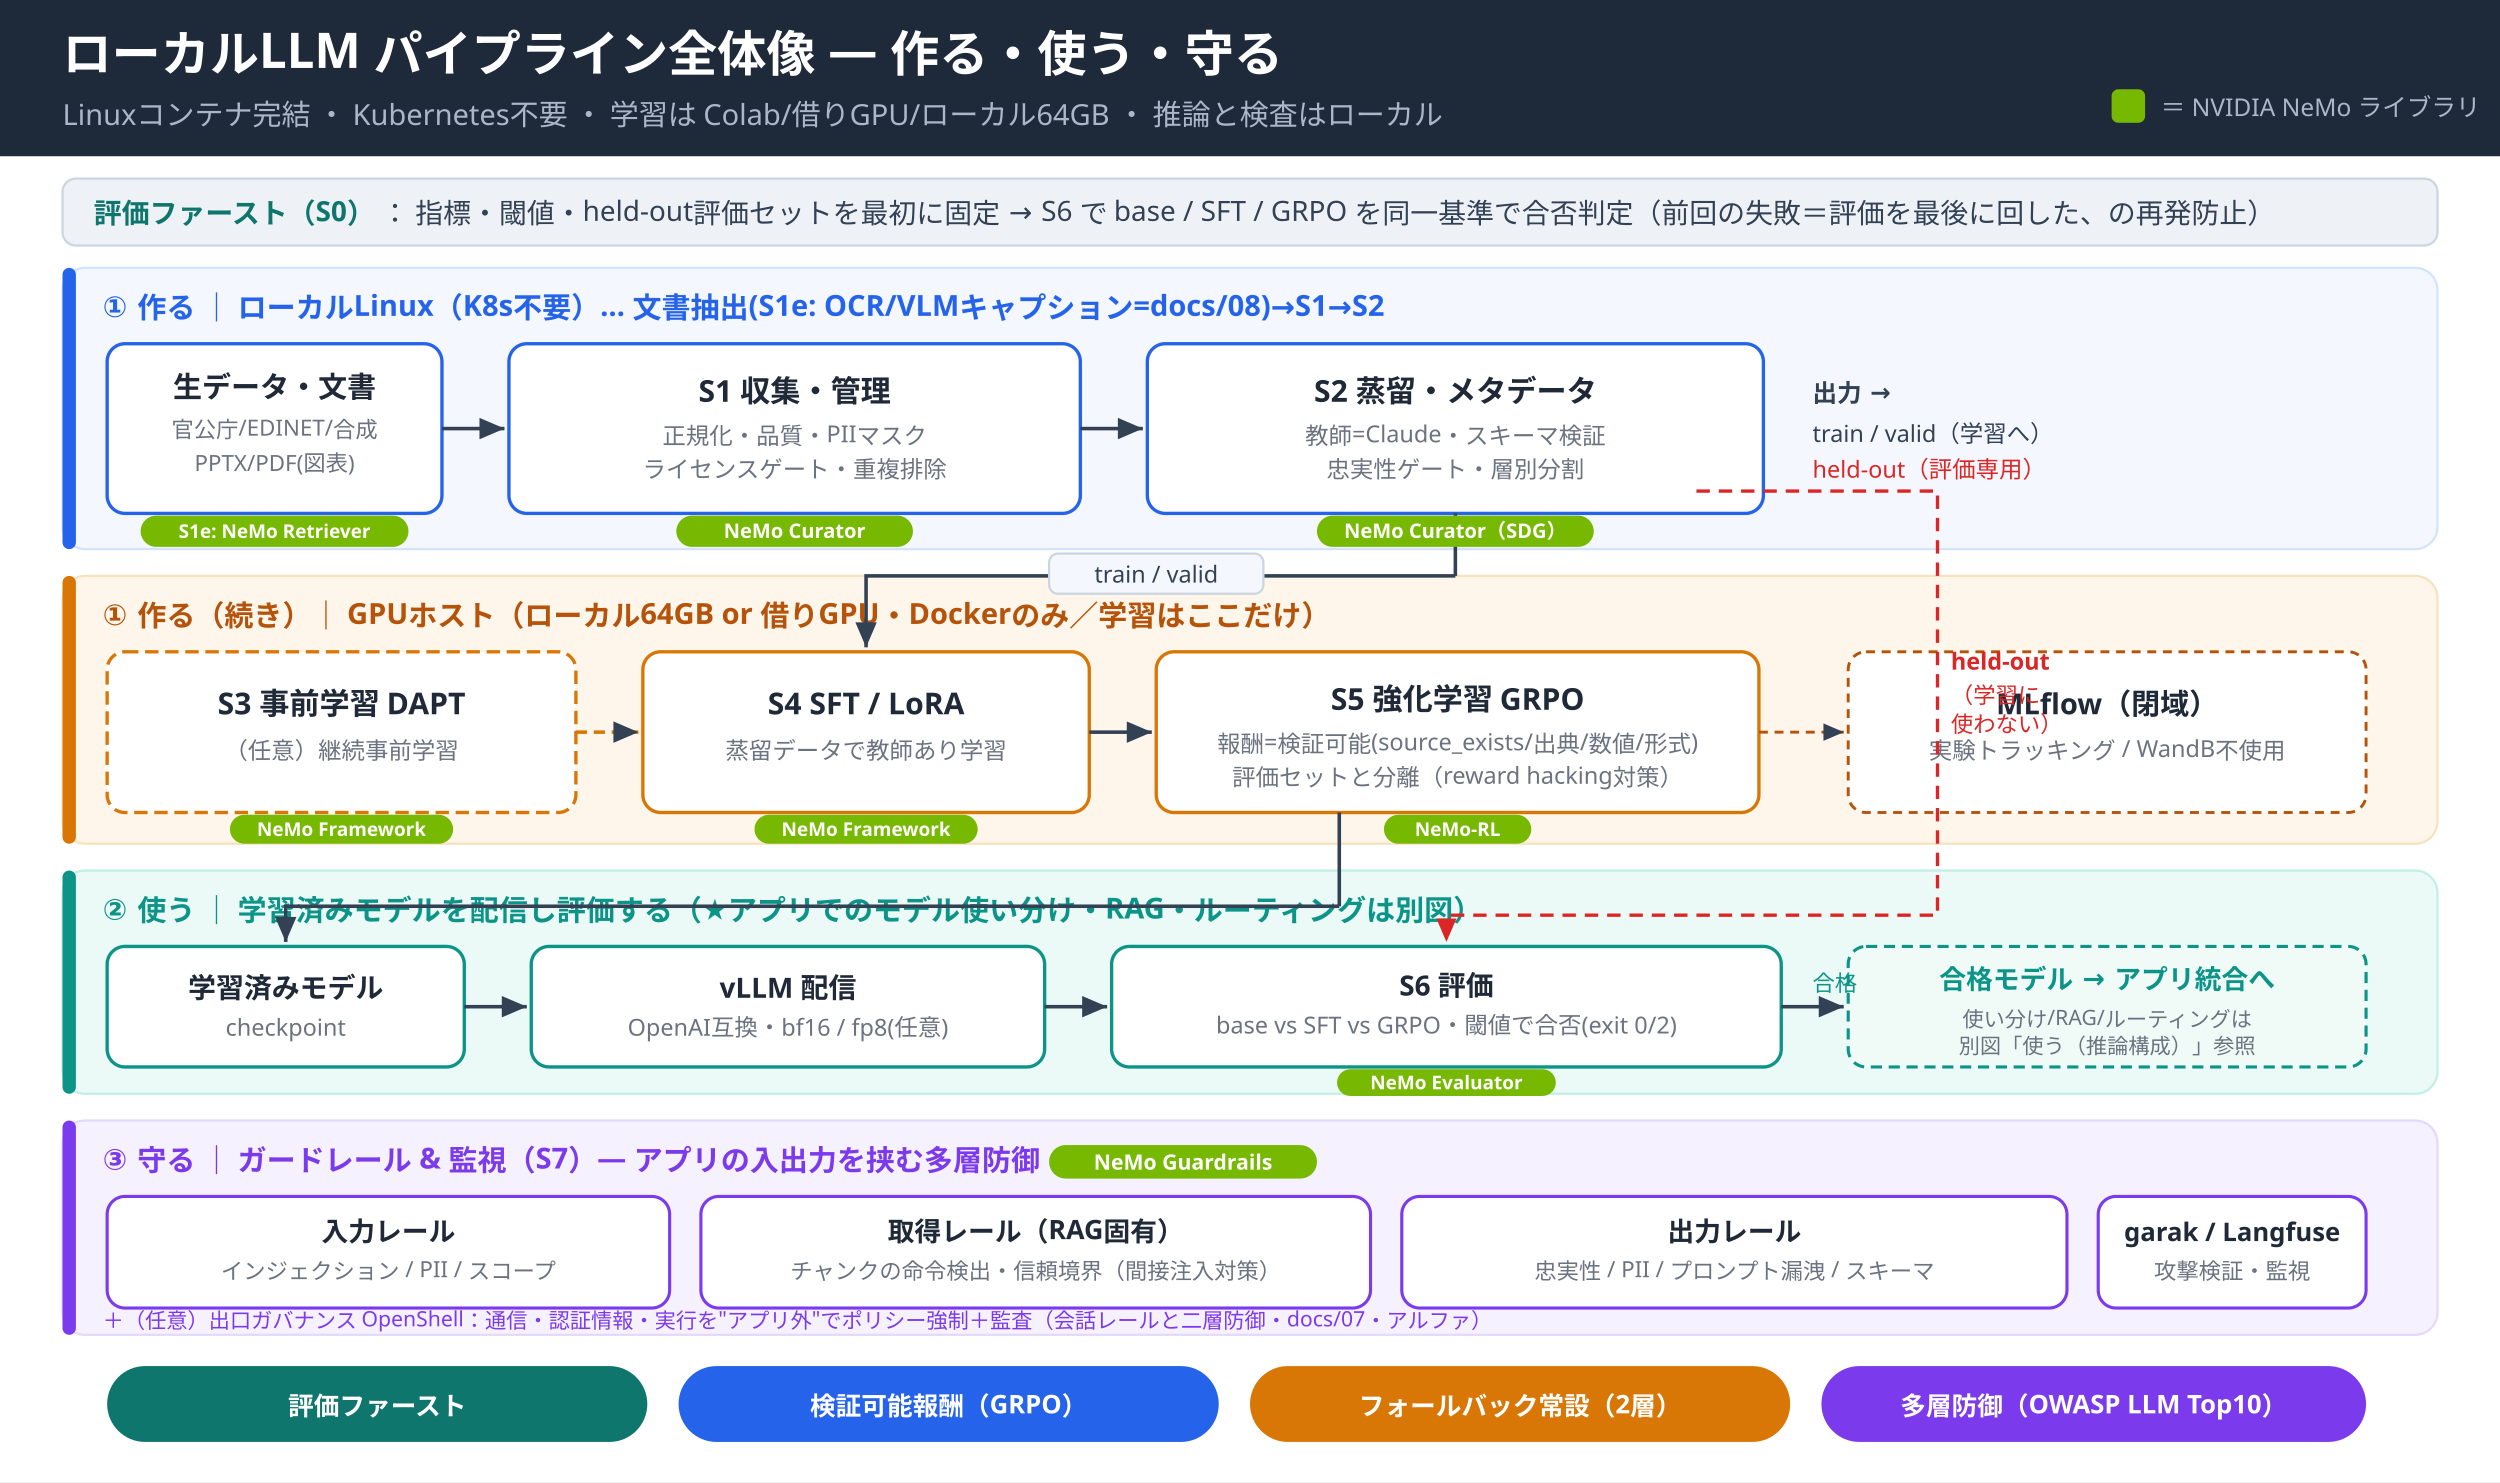
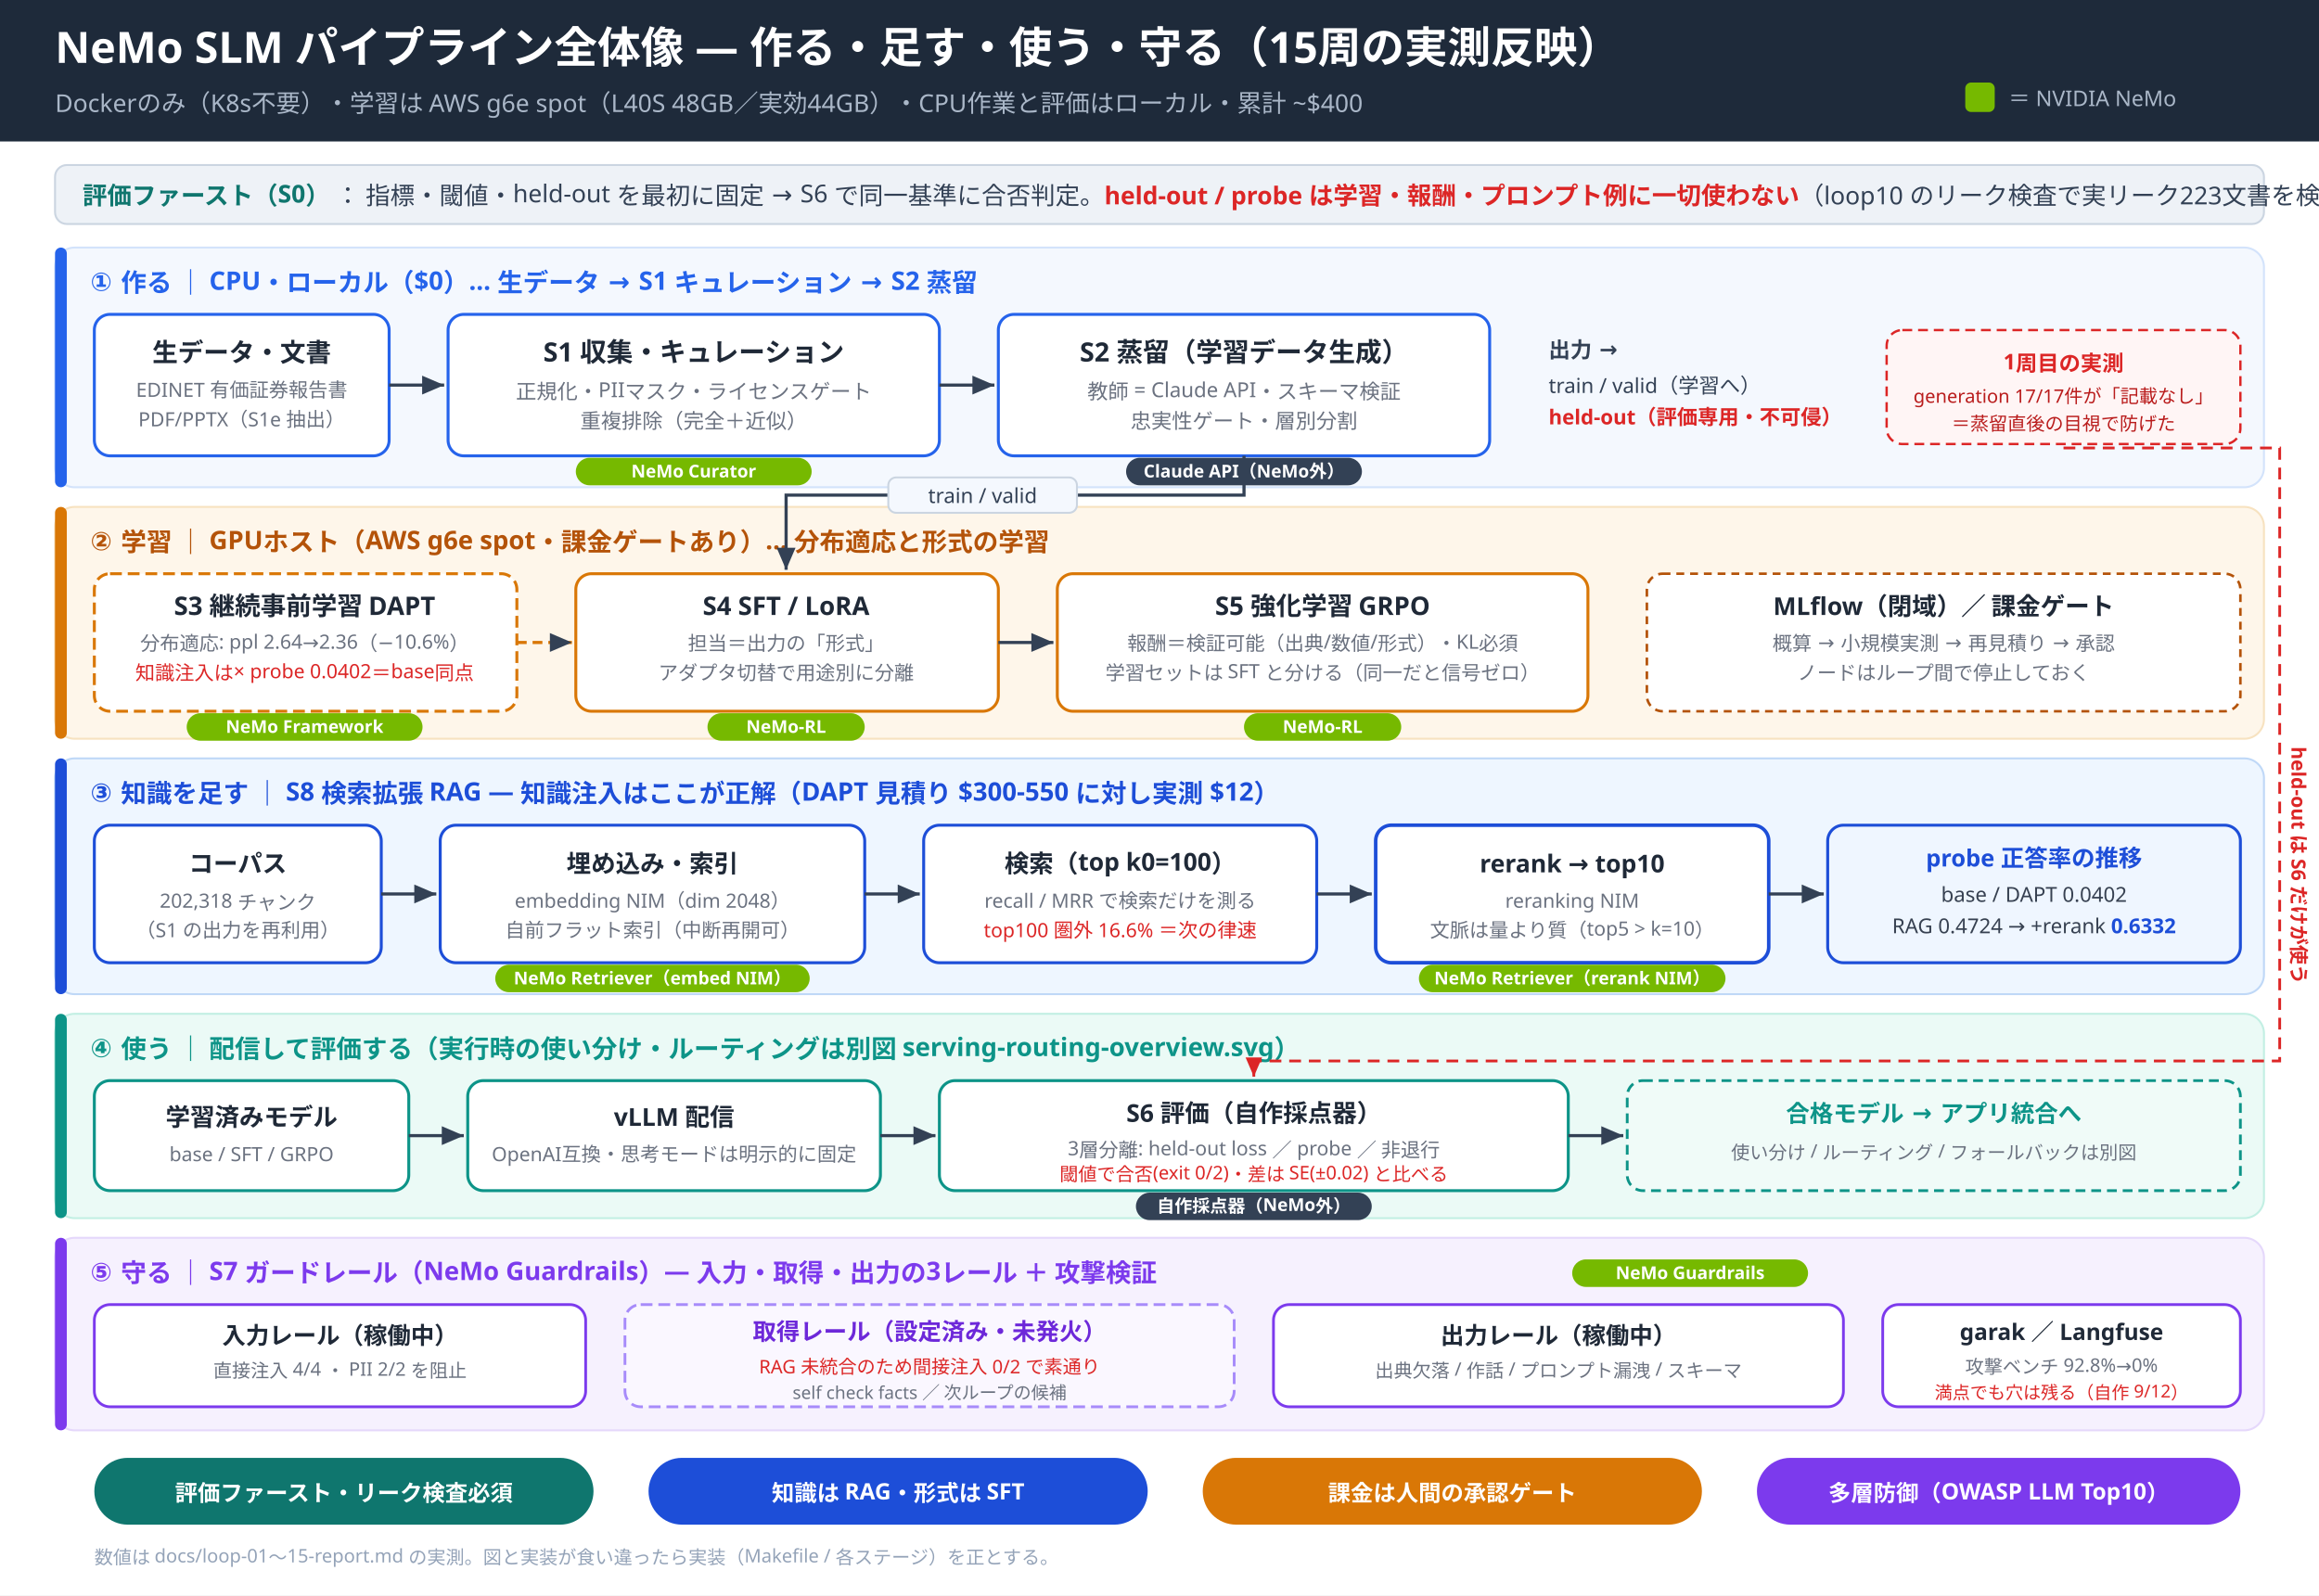
- <svg xmlns="http://www.w3.org/2000/svg" viewBox="0 0 1120 664" font-family="'Yu Gothic','Hiragino Sans','Noto Sans JP','Meiryo',sans-serif">
+ <svg xmlns="http://www.w3.org/2000/svg" viewBox="0 0 1180 812" font-family="'Yu Gothic','Hiragino Sans','Noto Sans JP','Meiryo',sans-serif">
  <defs>
    <marker id="ad" markerWidth="9" markerHeight="9" refX="7" refY="3" orient="auto">
      <path d="M0,0 L7,3 L0,6 Z" fill="#334155" />
    </marker>
    <marker id="ar" markerWidth="9" markerHeight="9" refX="7" refY="3" orient="auto">
      <path d="M0,0 L7,3 L0,6 Z" fill="#DC2626" />
    </marker>
  </defs>
-   <rect width="1120" height="664" fill="#FFFFFF" />
-   <rect x="0" y="0" width="1120" height="70" fill="#1E2A3A" />
-   <text x="28" y="32" fill="#FFFFFF" font-size="22" font-weight="700">ローカルLLM パイプライン全体像 — 作る・使う・守る</text>
-   <rect x="946" y="40" width="15" height="15" rx="3" fill="#76B900" />
-   <text x="968" y="52" fill="#AAB7C8" font-size="11">＝ NVIDIA NeMo ライブラリ</text>
-   <text x="28" y="56" fill="#AAB7C8" font-size="13">Linuxコンテナ完結 ・ Kubernetes不要 ・ 学習は Colab/借りGPU/ローカル64GB ・ 推論と検査はローカル</text>
-   <rect x="28" y="80" width="1064" height="30" rx="6" fill="#EEF2F7" stroke="#CBD5E1" />
-   <text x="42" y="100" font-size="12.5" fill="#334155">
-     <tspan font-weight="700" fill="#0F766E">評価ファースト（S0）</tspan> ： 指標・閾値・held-out評価セットを最初に固定 → S6 で base / SFT / GRPO を同一基準で合否判定（前回の失敗＝評価を最後に回した、の再発防止）</text>
-   <rect x="28" y="120" width="1064" height="126" rx="10" fill="#F4F8FE" stroke="#D3E3FB" />
-   <rect x="28" y="120" width="6" height="126" rx="3" fill="#2563EB" />
-   <text x="46" y="142" font-size="13" font-weight="700" fill="#2563EB">① 作る ｜ ローカルLinux（K8s不要）… 文書抽出(S1e: OCR/VLMキャプション=docs/08)→S1→S2</text>
-   <rect x="48" y="154" width="150" height="76" rx="8" fill="#FFFFFF" stroke="#2563EB" stroke-width="1.5" />
-   <text x="123" y="178" text-anchor="middle" font-size="13" font-weight="600" fill="#1F2937">生データ・文書</text>
-   <text x="123" y="196" text-anchor="middle" font-size="10" fill="#6B7280">官公庁/EDINET/合成</text>
-   <text x="123" y="211" text-anchor="middle" font-size="10" fill="#6B7280">PPTX/PDF(図表)</text>
-   <rect x="228" y="154" width="256" height="76" rx="8" fill="#FFFFFF" stroke="#2563EB" stroke-width="1.5" />
-   <text x="356" y="180" text-anchor="middle" font-size="13.5" font-weight="600" fill="#1F2937">S1 収集・管理</text>
-   <text x="356" y="199" text-anchor="middle" font-size="10.5" fill="#6B7280">正規化・品質・PIIマスク</text>
-   <text x="356" y="214" text-anchor="middle" font-size="10.5" fill="#6B7280">ライセンスゲート・重複排除</text>
-   <rect x="514" y="154" width="276" height="76" rx="8" fill="#FFFFFF" stroke="#2563EB" stroke-width="1.5" />
-   <text x="652" y="180" text-anchor="middle" font-size="13.5" font-weight="600" fill="#1F2937">S2 蒸留・メタデータ</text>
-   <text x="652" y="199" text-anchor="middle" font-size="10.5" fill="#6B7280">教師=Claude・スキーマ検証</text>
-   <text x="652" y="214" text-anchor="middle" font-size="10.5" fill="#6B7280">忠実性ゲート・層別分割</text>
-   <text x="812" y="180" font-size="11" fill="#334155" font-weight="600">出力 →</text>
-   <text x="812" y="198" font-size="10.5" fill="#334155">train / valid（学習へ）</text>
-   <text x="812" y="214" font-size="10.5" fill="#DC2626">held-out（評価専用）</text>
-   <line x1="198" y1="192" x2="226" y2="192" stroke="#334155" stroke-width="1.6" marker-end="url(#ad)" />
-   <line x1="484" y1="192" x2="512" y2="192" stroke="#334155" stroke-width="1.6" marker-end="url(#ad)" />
-   <rect x="28" y="258" width="1064" height="120" rx="10" fill="#FEF6EA" stroke="#F7E2C0" />
-   <rect x="28" y="258" width="6" height="120" rx="3" fill="#D97706" />
-   <text x="46" y="280" font-size="13" font-weight="700" fill="#B45309">① 作る（続き）｜ GPUホスト（ローカル64GB or 借りGPU・Dockerのみ／学習はここだけ）</text>
-   <rect x="48" y="292" width="210" height="72" rx="8" fill="#FFFFFF" stroke="#D97706" stroke-width="1.5" stroke-dasharray="6 3" />
-   <text x="153" y="320" text-anchor="middle" font-size="13.5" font-weight="600" fill="#1F2937">S3 事前学習 DAPT</text>
-   <text x="153" y="340" text-anchor="middle" font-size="10.5" fill="#6B7280">（任意）継続事前学習</text>
-   <rect x="288" y="292" width="200" height="72" rx="8" fill="#FFFFFF" stroke="#D97706" stroke-width="1.5" />
-   <text x="388" y="320" text-anchor="middle" font-size="13.5" font-weight="600" fill="#1F2937">S4 SFT / LoRA</text>
-   <text x="388" y="340" text-anchor="middle" font-size="10.5" fill="#6B7280">蒸留データで教師あり学習</text>
-   <rect x="518" y="292" width="270" height="72" rx="8" fill="#FFFFFF" stroke="#D97706" stroke-width="1.5" />
-   <text x="653" y="318" text-anchor="middle" font-size="13.5" font-weight="600" fill="#1F2937">S5 強化学習 GRPO</text>
-   <text x="653" y="337" text-anchor="middle" font-size="10.5" fill="#6B7280">報酬=検証可能(source_exists/出典/数値/形式)</text>
-   <text x="653" y="352" text-anchor="middle" font-size="10.5" fill="#6B7280">評価セットと分離（reward hacking対策）</text>
-   <rect x="828" y="292" width="232" height="72" rx="8" fill="#FFFFFF" stroke="#B45309" stroke-width="1.3" stroke-dasharray="4 3" />
-   <text x="944" y="320" text-anchor="middle" font-size="13" font-weight="600" fill="#1F2937">MLflow（閉域）</text>
-   <text x="944" y="340" text-anchor="middle" font-size="10.5" fill="#6B7280">実験トラッキング / WandB不使用</text>
-   <line x1="258" y1="328" x2="286" y2="328" stroke="#D97706" stroke-width="1.6" stroke-dasharray="5 3" marker-end="url(#ad)" />
-   <line x1="488" y1="328" x2="516" y2="328" stroke="#334155" stroke-width="1.6" marker-end="url(#ad)" />
-   <line x1="788" y1="328" x2="826" y2="328" stroke="#B45309" stroke-width="1.3" stroke-dasharray="4 3" marker-end="url(#ad)" />
-   <path d="M652,230 L652,258 M652,258 L388,258 L388,290" fill="none" stroke="#334155" stroke-width="1.6" marker-end="url(#ad)" />
-   <rect x="470" y="248" width="96" height="18" rx="4" fill="#F4F8FE" stroke="#CBD5E1" />
-   <text x="518" y="261" text-anchor="middle" font-size="10.5" fill="#334155">train / valid</text>
-   <rect x="28" y="390" width="1064" height="100" rx="10" fill="#EBFAF6" stroke="#C2EFE3" />
-   <rect x="28" y="390" width="6" height="100" rx="3" fill="#0D9488" />
-   <text x="46" y="412" font-size="13" font-weight="700" fill="#0D9488">② 使う ｜ 学習済みモデルを配信し評価する（★アプリでのモデル使い分け・RAG・ルーティングは別図）</text>
-   <rect x="48" y="424" width="160" height="54" rx="8" fill="#FFFFFF" stroke="#0D9488" stroke-width="1.5" />
-   <text x="128" y="447" text-anchor="middle" font-size="12.5" font-weight="600" fill="#1F2937">学習済みモデル</text>
-   <text x="128" y="464" text-anchor="middle" font-size="10.5" fill="#6B7280">checkpoint</text>
-   <rect x="238" y="424" width="230" height="54" rx="8" fill="#FFFFFF" stroke="#0D9488" stroke-width="1.5" />
-   <text x="353" y="447" text-anchor="middle" font-size="12.5" font-weight="600" fill="#1F2937">vLLM 配信</text>
-   <text x="353" y="464" text-anchor="middle" font-size="10.5" fill="#6B7280">OpenAI互換・bf16 / fp8(任意)</text>
-   <rect x="498" y="424" width="300" height="54" rx="8" fill="#FFFFFF" stroke="#0D9488" stroke-width="1.5" />
-   <text x="648" y="446" text-anchor="middle" font-size="12.5" font-weight="600" fill="#1F2937">S6 評価</text>
-   <text x="648" y="463" text-anchor="middle" font-size="10.5" fill="#6B7280">base vs SFT vs GRPO・閾値で合否(exit 0/2)</text>
-   <rect x="828" y="424" width="232" height="54" rx="8" fill="#F0FbF8" stroke="#0D9488" stroke-width="1.4" stroke-dasharray="5 3" />
-   <text x="944" y="443" text-anchor="middle" font-size="12" font-weight="600" fill="#0D9488">合格モデル → アプリ統合へ</text>
-   <text x="944" y="460" text-anchor="middle" font-size="9.5" fill="#6B7280">使い分け/RAG/ルーティングは</text>
-   <text x="944" y="472" text-anchor="middle" font-size="9.5" fill="#6B7280">別図「使う（推論構成）」参照</text>
-   <path d="M600,364 L600,406 M600,406 L128,406 L128,422" fill="none" stroke="#334155" stroke-width="1.6" marker-end="url(#ad)" />
-   <line x1="208" y1="451" x2="236" y2="451" stroke="#334155" stroke-width="1.6" marker-end="url(#ad)" />
-   <line x1="468" y1="451" x2="496" y2="451" stroke="#334155" stroke-width="1.6" marker-end="url(#ad)" />
-   <line x1="798" y1="451" x2="826" y2="451" stroke="#334155" stroke-width="1.6" marker-end="url(#ad)" />
-   <text x="812" y="444" font-size="10" fill="#0D9488">合格</text>
-   <path d="M760,220 L868,220 L868,410 L648,410 L648,422" fill="none" stroke="#DC2626" stroke-width="1.5" stroke-dasharray="6 4" marker-end="url(#ar)" />
-   <text x="874" y="300" font-size="10.5" fill="#DC2626" font-weight="600">held-out</text>
-   <text x="874" y="315" font-size="10" fill="#DC2626">（学習に</text>
-   <text x="874" y="328" font-size="10" fill="#DC2626">使わない）</text>
-   <rect x="28" y="502" width="1064" height="96" rx="10" fill="#F6F1FE" stroke="#E5D8FB" />
-   <rect x="28" y="502" width="6" height="96" rx="3" fill="#7C3AED" />
-   <text x="46" y="524" font-size="13" font-weight="700" fill="#7C3AED">③ 守る ｜ ガードレール &amp; 監視（S7）— アプリの入出力を挟む多層防御（詳細は別図）</text>
-   <rect x="48" y="536" width="252" height="50" rx="8" fill="#FFFFFF" stroke="#7C3AED" stroke-width="1.4" />
-   <text x="174" y="556" text-anchor="middle" font-size="12" font-weight="600" fill="#1F2937">入力レール</text>
-   <text x="174" y="573" text-anchor="middle" font-size="10" fill="#6B7280">インジェクション / PII / スコープ</text>
-   <rect x="314" y="536" width="300" height="50" rx="8" fill="#FFFFFF" stroke="#7C3AED" stroke-width="1.4" />
-   <text x="464" y="556" text-anchor="middle" font-size="12" font-weight="600" fill="#1F2937">取得レール（RAG固有）</text>
-   <text x="464" y="573" text-anchor="middle" font-size="10" fill="#6B7280">チャンクの命令検出・信頼境界（間接注入対策）</text>
-   <rect x="628" y="536" width="298" height="50" rx="8" fill="#FFFFFF" stroke="#7C3AED" stroke-width="1.4" />
-   <text x="777" y="556" text-anchor="middle" font-size="12" font-weight="600" fill="#1F2937">出力レール</text>
-   <text x="777" y="573" text-anchor="middle" font-size="10" fill="#6B7280">忠実性 / PII / プロンプト漏洩 / スキーマ</text>
-   <rect x="940" y="536" width="120" height="50" rx="8" fill="#FFFFFF" stroke="#7C3AED" stroke-width="1.4" />
-   <text x="1000" y="556" text-anchor="middle" font-size="11.5" font-weight="600" fill="#1F2937">garak / Langfuse</text>
-   <text x="1000" y="573" text-anchor="middle" font-size="10" fill="#6B7280">攻撃検証・監視</text>
-   <text x="46" y="595" font-size="9.5" fill="#7C3AED">＋（任意）出口ガバナンス OpenShell：通信・認証情報・実行を"アプリ外"でポリシー強制＋監査（会話レールと二層防御・docs/07・アルファ）</text>
+   <rect width="1180" height="812" fill="#FFFFFF" />
+   <rect x="0" y="0" width="1180" height="72" fill="#1E2A3A" />
+   <text x="28" y="32" fill="#FFFFFF" font-size="22" font-weight="700">NeMo SLM パイプライン全体像 — 作る・足す・使う・守る（15周の実測反映）</text>
+   <rect x="1000" y="42" width="15" height="15" rx="3" fill="#76B900" />
+   <text x="1022" y="54" fill="#AAB7C8" font-size="11">＝ NVIDIA NeMo</text>
+   <text x="28" y="57" fill="#AAB7C8" font-size="12.5">Dockerのみ（K8s不要）・学習は AWS g6e spot（L40S 48GB／実効44GB）・CPU作業と評価はローカル・累計 ~$400</text>
+   <rect x="28" y="84" width="1124" height="30" rx="6" fill="#EEF2F7" stroke="#CBD5E1" />
+   <text x="42" y="104" font-size="12.5" fill="#334155">
+     <tspan font-weight="700" fill="#0F766E">評価ファースト（S0）</tspan> ： 指標・閾値・held-out を最初に固定 → S6 で同一基準に合否判定。<tspan fill="#DC2626" font-weight="700">held-out / probe は学習・報酬・プロンプト例に一切使わない</tspan>（loop10 のリーク検査で実リーク223文書を検出）</text>
+   <rect x="28" y="126" width="1124" height="122" rx="10" fill="#F4F8FE" stroke="#D3E3FB" />
+   <rect x="28" y="126" width="6" height="122" rx="3" fill="#2563EB" />
+   <text x="46" y="148" font-size="13" font-weight="700" fill="#2563EB">① 作る ｜ CPU・ローカル（$0）… 生データ → S1 キュレーション → S2 蒸留</text>
+   <rect x="48" y="160" width="150" height="72" rx="8" fill="#FFFFFF" stroke="#2563EB" stroke-width="1.5" />
+   <text x="123" y="184" text-anchor="middle" font-size="13" font-weight="600" fill="#1F2937">生データ・文書</text>
+   <text x="123" y="202" text-anchor="middle" font-size="10" fill="#6B7280">EDINET 有価証券報告書</text>
+   <text x="123" y="217" text-anchor="middle" font-size="10" fill="#6B7280">PDF/PPTX（S1e 抽出）</text>
+   <rect x="228" y="160" width="250" height="72" rx="8" fill="#FFFFFF" stroke="#2563EB" stroke-width="1.5" />
+   <text x="353" y="184" text-anchor="middle" font-size="13.5" font-weight="600" fill="#1F2937">S1 収集・キュレーション</text>
+   <text x="353" y="203" text-anchor="middle" font-size="10.5" fill="#6B7280">正規化・PIIマスク・ライセンスゲート</text>
+   <text x="353" y="218" text-anchor="middle" font-size="10.5" fill="#6B7280">重複排除（完全＋近似）</text>
+   <rect x="508" y="160" width="250" height="72" rx="8" fill="#FFFFFF" stroke="#2563EB" stroke-width="1.5" />
+   <text x="633" y="184" text-anchor="middle" font-size="13.5" font-weight="600" fill="#1F2937">S2 蒸留（学習データ生成）</text>
+   <text x="633" y="203" text-anchor="middle" font-size="10.5" fill="#6B7280">教師 = Claude API・スキーマ検証</text>
+   <text x="633" y="218" text-anchor="middle" font-size="10.5" fill="#6B7280">忠実性ゲート・層別分割</text>
+   <text x="788" y="182" font-size="11" fill="#334155" font-weight="600">出力 →</text>
+   <text x="788" y="200" font-size="10.5" fill="#334155">train / valid（学習へ）</text>
+   <text x="788" y="216" font-size="10.5" fill="#DC2626" font-weight="600">held-out（評価専用・不可侵）</text>
+   <rect x="960" y="168" width="180" height="58" rx="8" fill="#FFF5F5" stroke="#DC2626" stroke-width="1.2" stroke-dasharray="5 3" />
+   <text x="1050" y="188" text-anchor="middle" font-size="11" font-weight="700" fill="#DC2626">1周目の実測</text>
+   <text x="1050" y="205" text-anchor="middle" font-size="9.5" fill="#B91C1C">generation 17/17件が「記載なし」</text>
+   <text x="1050" y="219" text-anchor="middle" font-size="9.5" fill="#B91C1C">＝蒸留直後の目視で防げた</text>
+   <line x1="198" y1="196" x2="226" y2="196" stroke="#334155" stroke-width="1.6" marker-end="url(#ad)" />
+   <line x1="478" y1="196" x2="506" y2="196" stroke="#334155" stroke-width="1.6" marker-end="url(#ad)" />
+   <rect x="28" y="258" width="1124" height="118" rx="10" fill="#FEF6EA" stroke="#F7E2C0" />
+   <rect x="28" y="258" width="6" height="118" rx="3" fill="#D97706" />
+   <text x="46" y="280" font-size="13" font-weight="700" fill="#B45309">② 学習 ｜ GPUホスト（AWS g6e spot・課金ゲートあり）… 分布適応と形式の学習</text>
+   <rect x="48" y="292" width="215" height="70" rx="8" fill="#FFFFFF" stroke="#D97706" stroke-width="1.5" stroke-dasharray="6 3" />
+   <text x="155" y="313" text-anchor="middle" font-size="13" font-weight="600" fill="#1F2937">S3 継続事前学習 DAPT</text>
+   <text x="155" y="331" text-anchor="middle" font-size="10" fill="#6B7280">分布適応: ppl 2.64→2.36（−10.6%）</text>
+   <text x="155" y="346" text-anchor="middle" font-size="10" fill="#DC2626">知識注入は× probe 0.0402＝base同点</text>
+   <rect x="293" y="292" width="215" height="70" rx="8" fill="#FFFFFF" stroke="#D97706" stroke-width="1.5" />
+   <text x="400" y="313" text-anchor="middle" font-size="13" font-weight="600" fill="#1F2937">S4 SFT / LoRA</text>
+   <text x="400" y="331" text-anchor="middle" font-size="10" fill="#6B7280">担当＝出力の「形式」</text>
+   <text x="400" y="346" text-anchor="middle" font-size="10" fill="#6B7280">アダプタ切替で用途別に分離</text>
+   <rect x="538" y="292" width="270" height="70" rx="8" fill="#FFFFFF" stroke="#D97706" stroke-width="1.5" />
+   <text x="673" y="313" text-anchor="middle" font-size="13" font-weight="600" fill="#1F2937">S5 強化学習 GRPO</text>
+   <text x="673" y="331" text-anchor="middle" font-size="10" fill="#6B7280">報酬＝検証可能（出典/数値/形式）・KL必須</text>
+   <text x="673" y="346" text-anchor="middle" font-size="10" fill="#6B7280">学習セットは SFT と分ける（同一だと信号ゼロ）</text>
+   <rect x="838" y="292" width="302" height="70" rx="8" fill="#FFFFFF" stroke="#B45309" stroke-width="1.3" stroke-dasharray="4 3" />
+   <text x="989" y="313" text-anchor="middle" font-size="12.5" font-weight="600" fill="#1F2937">MLflow（閉域）／ 課金ゲート</text>
+   <text x="989" y="331" text-anchor="middle" font-size="10" fill="#6B7280">概算 → 小規模実測 → 再見積り → 承認</text>
+   <text x="989" y="346" text-anchor="middle" font-size="10" fill="#6B7280">ノードはループ間で停止しておく</text>
+   <line x1="263" y1="327" x2="291" y2="327" stroke="#D97706" stroke-width="1.6" stroke-dasharray="5 3" marker-end="url(#ad)" />
+   <line x1="508" y1="327" x2="536" y2="327" stroke="#334155" stroke-width="1.6" marker-end="url(#ad)" />
+   <path d="M633,232 L633,252 L400,252 L400,290" fill="none" stroke="#334155" stroke-width="1.6" marker-end="url(#ad)" />
+   <rect x="452" y="243" width="96" height="18" rx="4" fill="#F4F8FE" stroke="#CBD5E1" />
+   <text x="500" y="256" text-anchor="middle" font-size="10.5" fill="#334155">train / valid</text>
+   <rect x="28" y="386" width="1124" height="120" rx="10" fill="#EEF6FF" stroke="#BFD8F7" />
+   <rect x="28" y="386" width="6" height="120" rx="3" fill="#1D4ED8" />
+   <text x="46" y="408" font-size="13" font-weight="700" fill="#1D4ED8">③ 知識を足す ｜ S8 検索拡張 RAG — 知識注入はここが正解（DAPT 見積り $300-550 に対し実測 $12）</text>
+   <rect x="48" y="420" width="146" height="70" rx="8" fill="#FFFFFF" stroke="#1D4ED8" stroke-width="1.5" />
+   <text x="121" y="444" text-anchor="middle" font-size="12.5" font-weight="600" fill="#1F2937">コーパス</text>
+   <text x="121" y="462" text-anchor="middle" font-size="10" fill="#6B7280">202,318 チャンク</text>
+   <text x="121" y="477" text-anchor="middle" font-size="10" fill="#6B7280">（S1 の出力を再利用）</text>
+   <rect x="224" y="420" width="216" height="70" rx="8" fill="#FFFFFF" stroke="#1D4ED8" stroke-width="1.5" />
+   <text x="332" y="444" text-anchor="middle" font-size="12.5" font-weight="600" fill="#1F2937">埋め込み・索引</text>
+   <text x="332" y="462" text-anchor="middle" font-size="10" fill="#6B7280">embedding NIM（dim 2048）</text>
+   <text x="332" y="477" text-anchor="middle" font-size="10" fill="#6B7280">自前フラット索引（中断再開可）</text>
+   <rect x="470" y="420" width="200" height="70" rx="8" fill="#FFFFFF" stroke="#1D4ED8" stroke-width="1.5" />
+   <text x="570" y="444" text-anchor="middle" font-size="12.5" font-weight="600" fill="#1F2937">検索（top k0=100）</text>
+   <text x="570" y="462" text-anchor="middle" font-size="10" fill="#6B7280">recall / MRR で検索だけを測る</text>
+   <text x="570" y="477" text-anchor="middle" font-size="10" fill="#DC2626">top100 圏外 16.6% ＝次の律速</text>
+   <rect x="700" y="420" width="200" height="70" rx="8" fill="#FFFFFF" stroke="#1D4ED8" stroke-width="1.8" />
+   <text x="800" y="444" text-anchor="middle" font-size="12.5" font-weight="600" fill="#1F2937">rerank → top10</text>
+   <text x="800" y="462" text-anchor="middle" font-size="10" fill="#6B7280">reranking NIM</text>
+   <text x="800" y="477" text-anchor="middle" font-size="10" fill="#6B7280">文脈は量より質（top5 &gt; k=10）</text>
+   <rect x="930" y="420" width="210" height="70" rx="8" fill="#EFF6FF" stroke="#1D4ED8" stroke-width="1.5" />
+   <text x="1035" y="441" text-anchor="middle" font-size="12" font-weight="700" fill="#1D4ED8">probe 正答率の推移</text>
+   <text x="1035" y="459" text-anchor="middle" font-size="10.5" fill="#374151">base / DAPT 0.0402</text>
+   <text x="1035" y="475" text-anchor="middle" font-size="10.5" fill="#374151">RAG 0.4724 → +rerank <tspan font-weight="700" fill="#1D4ED8">0.6332</tspan>
+   </text>
+   <line x1="194" y1="455" x2="222" y2="455" stroke="#334155" stroke-width="1.6" marker-end="url(#ad)" />
+   <line x1="440" y1="455" x2="468" y2="455" stroke="#334155" stroke-width="1.6" marker-end="url(#ad)" />
+   <line x1="670" y1="455" x2="698" y2="455" stroke="#334155" stroke-width="1.6" marker-end="url(#ad)" />
+   <line x1="900" y1="455" x2="928" y2="455" stroke="#334155" stroke-width="1.6" marker-end="url(#ad)" />
+   <rect x="28" y="516" width="1124" height="104" rx="10" fill="#EBFAF6" stroke="#C2EFE3" />
+   <rect x="28" y="516" width="6" height="104" rx="3" fill="#0D9488" />
+   <text x="46" y="538" font-size="13" font-weight="700" fill="#0D9488">④ 使う ｜ 配信して評価する（実行時の使い分け・ルーティングは別図 serving-routing-overview.svg）</text>
+   <rect x="48" y="550" width="160" height="56" rx="8" fill="#FFFFFF" stroke="#0D9488" stroke-width="1.5" />
+   <text x="128" y="573" text-anchor="middle" font-size="12.5" font-weight="600" fill="#1F2937">学習済みモデル</text>
+   <text x="128" y="591" text-anchor="middle" font-size="10" fill="#6B7280">base / SFT / GRPO</text>
+   <rect x="238" y="550" width="210" height="56" rx="8" fill="#FFFFFF" stroke="#0D9488" stroke-width="1.5" />
+   <text x="343" y="573" text-anchor="middle" font-size="12.5" font-weight="600" fill="#1F2937">vLLM 配信</text>
+   <text x="343" y="591" text-anchor="middle" font-size="10" fill="#6B7280">OpenAI互換・思考モードは明示的に固定</text>
+   <rect x="478" y="550" width="320" height="56" rx="8" fill="#FFFFFF" stroke="#0D9488" stroke-width="1.5" />
+   <text x="638" y="571" text-anchor="middle" font-size="12.5" font-weight="600" fill="#1F2937">S6 評価（自作採点器）</text>
+   <text x="638" y="588" text-anchor="middle" font-size="10" fill="#6B7280">3層分離: held-out loss ／ probe ／ 非退行</text>
+   <text x="638" y="601" text-anchor="middle" font-size="9.5" fill="#DC2626">閾値で合否(exit 0/2)・差は SE(±0.02) と比べる</text>
+   <rect x="828" y="550" width="312" height="56" rx="8" fill="#F0FBF8" stroke="#0D9488" stroke-width="1.4" stroke-dasharray="5 3" />
+   <text x="984" y="571" text-anchor="middle" font-size="12" font-weight="600" fill="#0D9488">合格モデル → アプリ統合へ</text>
+   <text x="984" y="590" text-anchor="middle" font-size="9.5" fill="#6B7280">使い分け / ルーティング / フォールバックは別図</text>
+   <line x1="208" y1="578" x2="236" y2="578" stroke="#334155" stroke-width="1.6" marker-end="url(#ad)" />
+   <line x1="448" y1="578" x2="476" y2="578" stroke="#334155" stroke-width="1.6" marker-end="url(#ad)" />
+   <line x1="798" y1="578" x2="826" y2="578" stroke="#334155" stroke-width="1.6" marker-end="url(#ad)" />
+   <path d="M1050,228 L1160,228 L1160,540 L638,540 L638,548" fill="none" stroke="#DC2626" stroke-width="1.4" stroke-dasharray="6 4" marker-end="url(#ar)" />
+   <text x="1166" y="380" font-size="10" fill="#DC2626" font-weight="600" transform="rotate(90 1166 380)">held-out は S6 だけが使う</text>
+   <rect x="28" y="630" width="1124" height="98" rx="10" fill="#F6F1FE" stroke="#E5D8FB" />
+   <rect x="28" y="630" width="6" height="98" rx="3" fill="#7C3AED" />
+   <text x="46" y="652" font-size="13" font-weight="700" fill="#7C3AED">⑤ 守る ｜ S7 ガードレール（NeMo Guardrails）— 入力・取得・出力の3レール ＋ 攻撃検証</text>
+   <rect x="48" y="664" width="250" height="52" rx="8" fill="#FFFFFF" stroke="#7C3AED" stroke-width="1.4" />
+   <text x="173" y="684" text-anchor="middle" font-size="12" font-weight="600" fill="#1F2937">入力レール（稼働中）</text>
+   <text x="173" y="701" text-anchor="middle" font-size="9.5" fill="#6B7280">直接注入 4/4 ・ PII 2/2 を阻止</text>
+   <rect x="318" y="664" width="310" height="52" rx="8" fill="#FAF7FF" stroke="#A78BFA" stroke-width="1.4" stroke-dasharray="6 3" />
+   <text x="473" y="682" text-anchor="middle" font-size="12" font-weight="600" fill="#6D28D9">取得レール（設定済み・未発火）</text>
+   <text x="473" y="699" text-anchor="middle" font-size="9.5" fill="#DC2626">RAG 未統合のため間接注入 0/2 で素通り</text>
+   <text x="473" y="712" text-anchor="middle" font-size="9" fill="#6B7280">self check facts ／ 次ループの候補</text>
+   <rect x="648" y="664" width="290" height="52" rx="8" fill="#FFFFFF" stroke="#7C3AED" stroke-width="1.4" />
+   <text x="793" y="684" text-anchor="middle" font-size="12" font-weight="600" fill="#1F2937">出力レール（稼働中）</text>
+   <text x="793" y="701" text-anchor="middle" font-size="9.5" fill="#6B7280">出典欠落 / 作話 / プロンプト漏洩 / スキーマ</text>
+   <rect x="958" y="664" width="182" height="52" rx="8" fill="#FFFFFF" stroke="#7C3AED" stroke-width="1.4" />
+   <text x="1049" y="682" text-anchor="middle" font-size="11.5" font-weight="600" fill="#1F2937">garak ／ Langfuse</text>
+   <text x="1049" y="699" text-anchor="middle" font-size="9.5" fill="#6B7280">攻撃ベンチ 92.8%→0%</text>
+   <text x="1049" y="712" text-anchor="middle" font-size="9" fill="#DC2626">満点でも穴は残る（自作 9/12）</text>
  <g font-size="11.5" font-weight="600">
-     <rect x="48" y="612" width="242" height="34" rx="17" fill="#0F766E" />
-     <text x="169" y="634" text-anchor="middle" fill="#FFFFFF">評価ファースト</text>
-     <rect x="304" y="612" width="242" height="34" rx="17" fill="#2563EB" />
-     <text x="425" y="634" text-anchor="middle" fill="#FFFFFF">検証可能報酬（GRPO）</text>
-     <rect x="560" y="612" width="242" height="34" rx="17" fill="#D97706" />
-     <text x="681" y="634" text-anchor="middle" fill="#FFFFFF">フォールバック常設（2層）</text>
-     <rect x="816" y="612" width="244" height="34" rx="17" fill="#7C3AED" />
-     <text x="938" y="634" text-anchor="middle" fill="#FFFFFF">多層防御（OWASP LLM Top10）</text>
+     <rect x="48" y="742" width="254" height="34" rx="17" fill="#0F766E" />
+     <text x="175" y="764" text-anchor="middle" fill="#FFFFFF">評価ファースト・リーク検査必須</text>
+     <rect x="330" y="742" width="254" height="34" rx="17" fill="#1D4ED8" />
+     <text x="457" y="764" text-anchor="middle" fill="#FFFFFF">知識は RAG・形式は SFT</text>
+     <rect x="612" y="742" width="254" height="34" rx="17" fill="#D97706" />
+     <text x="739" y="764" text-anchor="middle" fill="#FFFFFF">課金は人間の承認ゲート</text>
+     <rect x="894" y="742" width="246" height="34" rx="17" fill="#7C3AED" />
+     <text x="1017" y="764" text-anchor="middle" fill="#FFFFFF">多層防御（OWASP LLM Top10）</text>
  </g>
+   <text x="48" y="796" font-size="9.5" fill="#94A3B8">数値は docs/loop-01〜15-report.md の実測。図と実装が食い違ったら実装（Makefile / 各ステージ）を正とする。</text>
  <g fill="#FFFFFF" font-weight="600" text-anchor="middle">
-     <rect x="63" y="231" width="120" height="14" rx="7" fill="#76B900" />
-     <text x="123" y="241" font-size="8.5">S1e: NeMo Retriever</text>
-     <rect x="303" y="231" width="106" height="14" rx="7" fill="#76B900" />
-     <text x="356" y="241" font-size="9">NeMo Curator</text>
-     <rect x="590" y="231" width="124" height="14" rx="7" fill="#76B900" />
-     <text x="652" y="241" font-size="9">NeMo Curator（SDG）</text>
-     <rect x="103" y="365" width="100" height="13" rx="6.5" fill="#76B900" />
-     <text x="153" y="374.5" font-size="8.5">NeMo Framework</text>
-     <rect x="338" y="365" width="100" height="13" rx="6.5" fill="#76B900" />
-     <text x="388" y="374.5" font-size="8.5">NeMo Framework</text>
-     <rect x="620" y="365" width="66" height="13" rx="6.5" fill="#76B900" />
-     <text x="653" y="374.5" font-size="8.5">NeMo-RL</text>
-     <rect x="599" y="479" width="98" height="12" rx="6" fill="#76B900" />
-     <text x="648" y="488" font-size="8.5">NeMo Evaluator</text>
-     <rect x="470" y="513" width="120" height="15" rx="7.5" fill="#76B900" />
-     <text x="530" y="524" font-size="9.5">NeMo Guardrails</text>
+     <rect x="293" y="233" width="120" height="14" rx="7" fill="#76B900" />
+     <text x="353" y="243" font-size="9">NeMo Curator</text>
+     <rect x="573" y="233" width="120" height="14" rx="7" fill="#334155" />
+     <text x="633" y="243" font-size="9">Claude API（NeMo外）</text>
+     <rect x="95" y="363" width="120" height="14" rx="7" fill="#76B900" />
+     <text x="155" y="373" font-size="9">NeMo Framework</text>
+     <rect x="360" y="363" width="80" height="14" rx="7" fill="#76B900" />
+     <text x="400" y="373" font-size="9">NeMo-RL</text>
+     <rect x="633" y="363" width="80" height="14" rx="7" fill="#76B900" />
+     <text x="673" y="373" font-size="9">NeMo-RL</text>
+     <rect x="252" y="491" width="160" height="14" rx="7" fill="#76B900" />
+     <text x="332" y="501" font-size="9">NeMo Retriever（embed NIM）</text>
+     <rect x="722" y="491" width="156" height="14" rx="7" fill="#76B900" />
+     <text x="800" y="501" font-size="9">NeMo Retriever（rerank NIM）</text>
+     <rect x="578" y="607" width="120" height="14" rx="7" fill="#334155" />
+     <text x="638" y="617" font-size="9">自作採点器（NeMo外）</text>
+     <rect x="800" y="641" width="120" height="14" rx="7" fill="#76B900" />
+     <text x="860" y="651" font-size="9">NeMo Guardrails</text>
  </g>
</svg>
